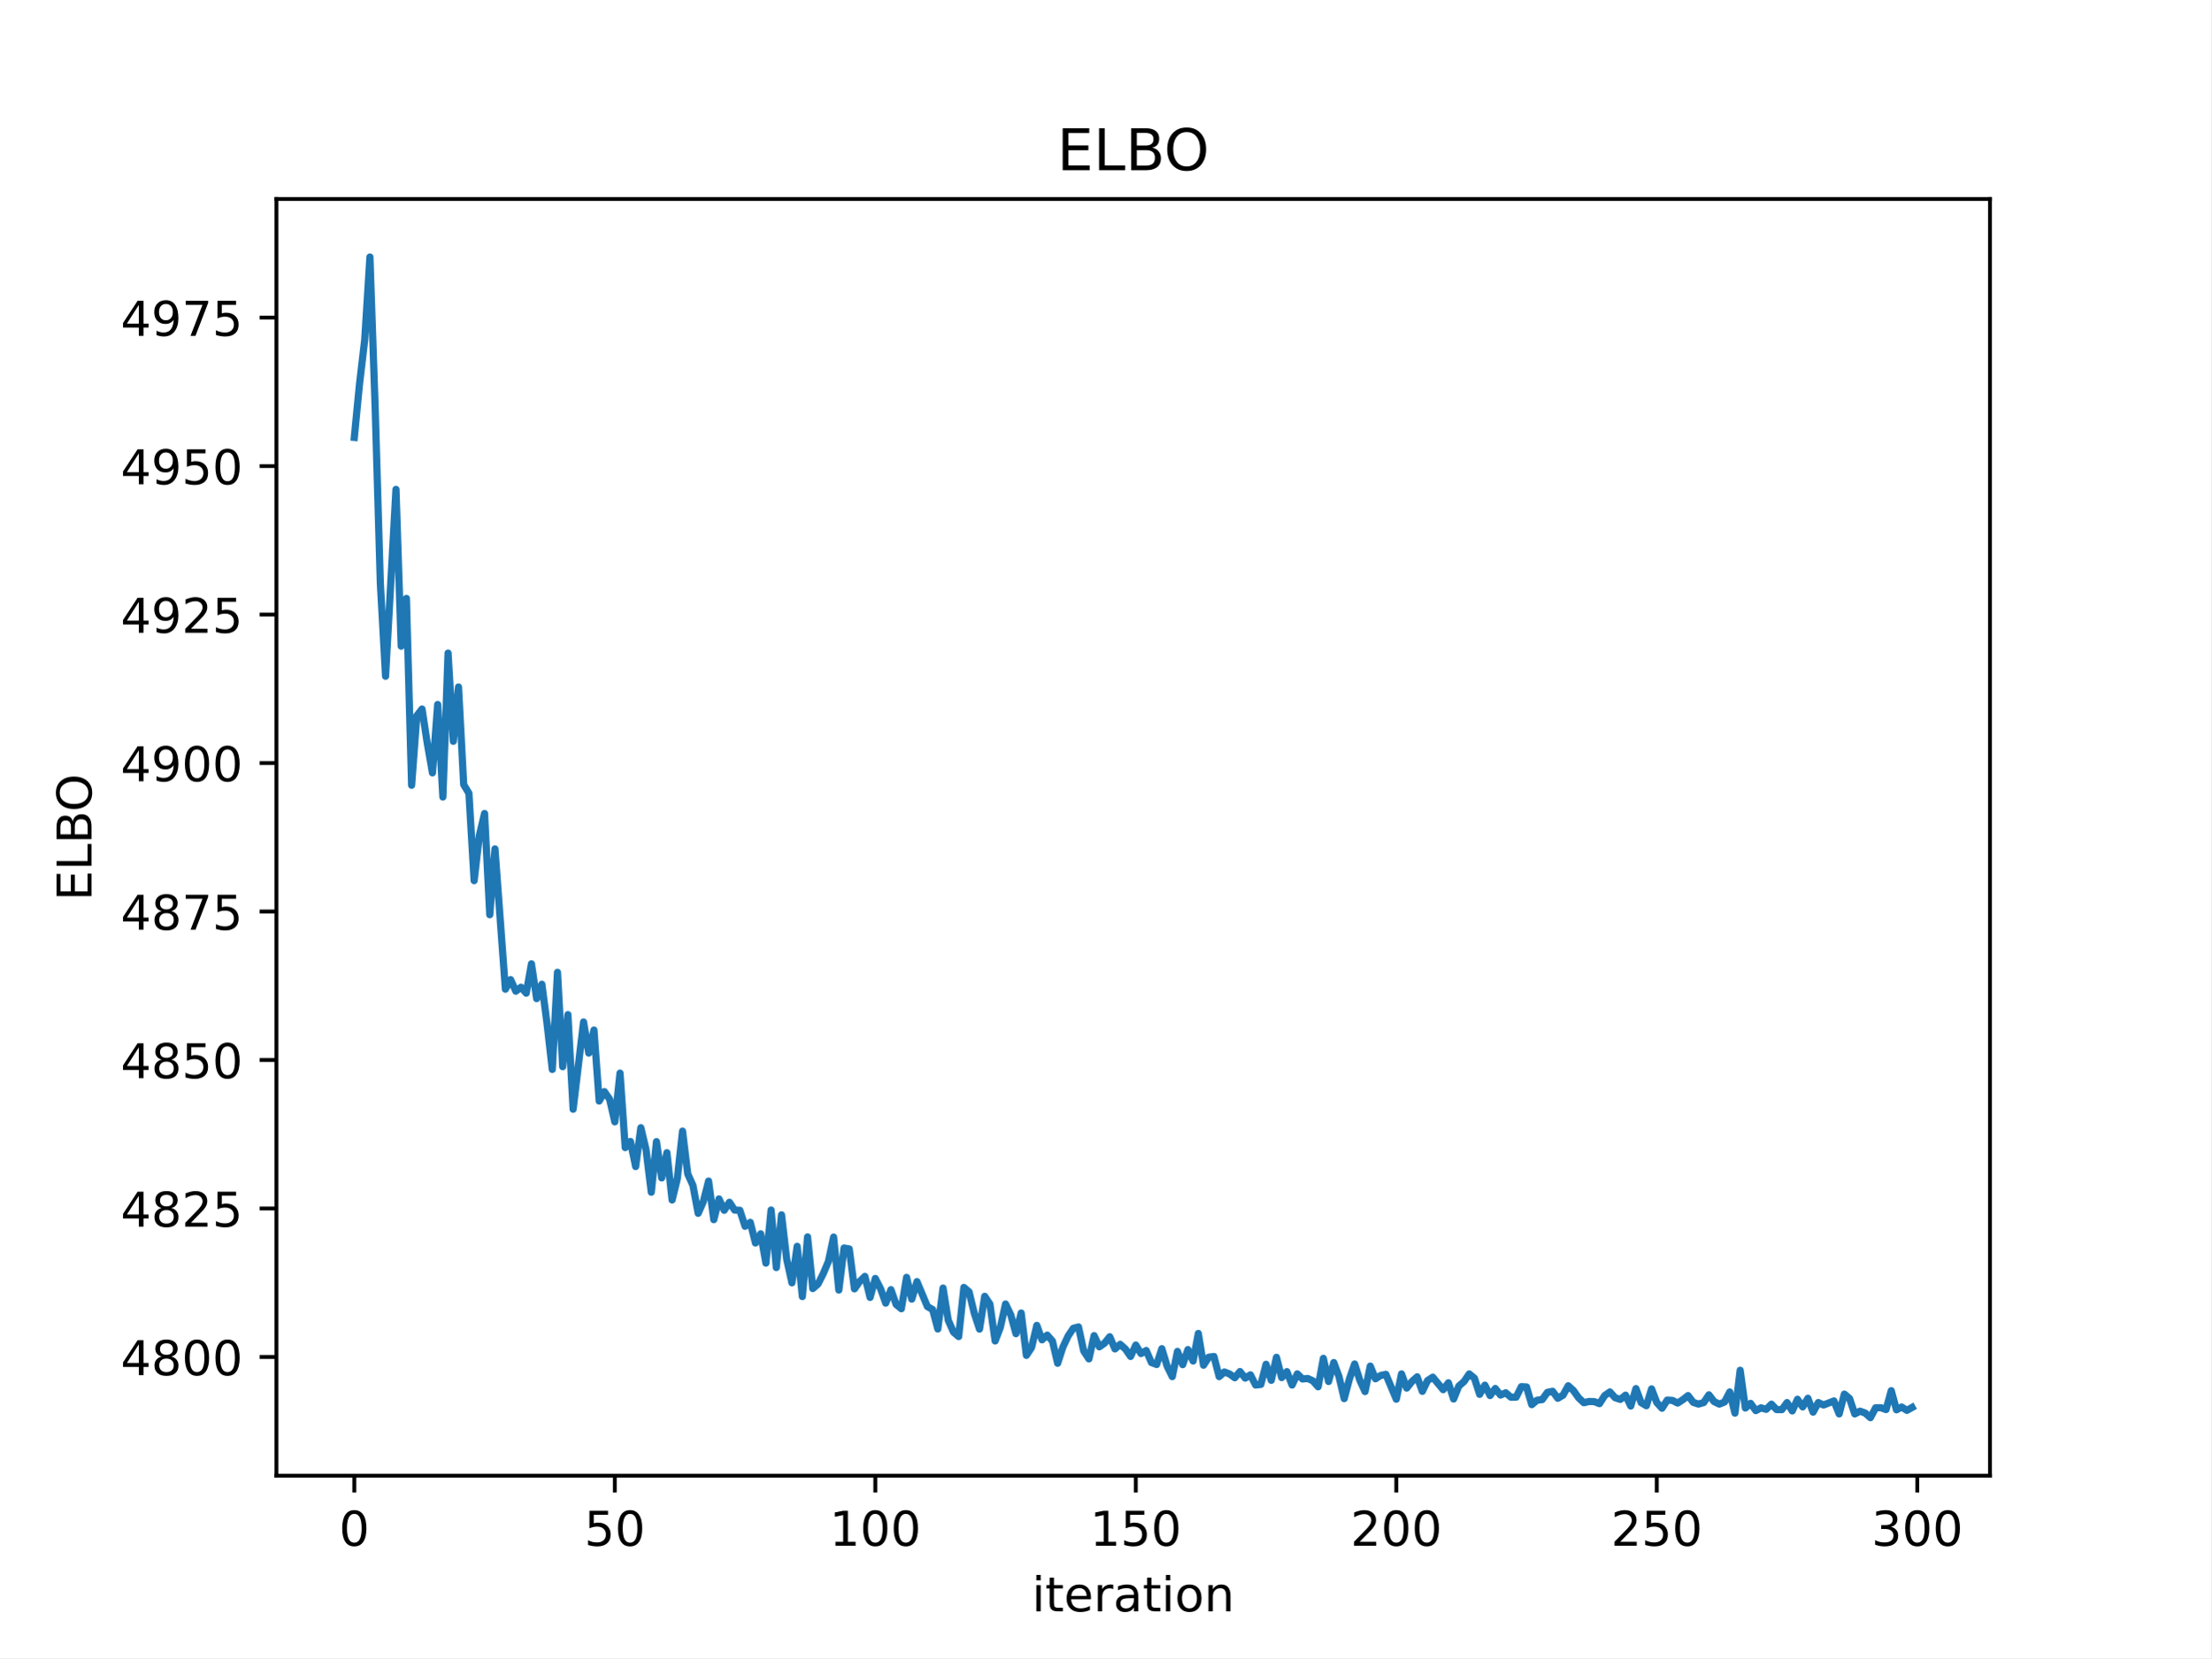
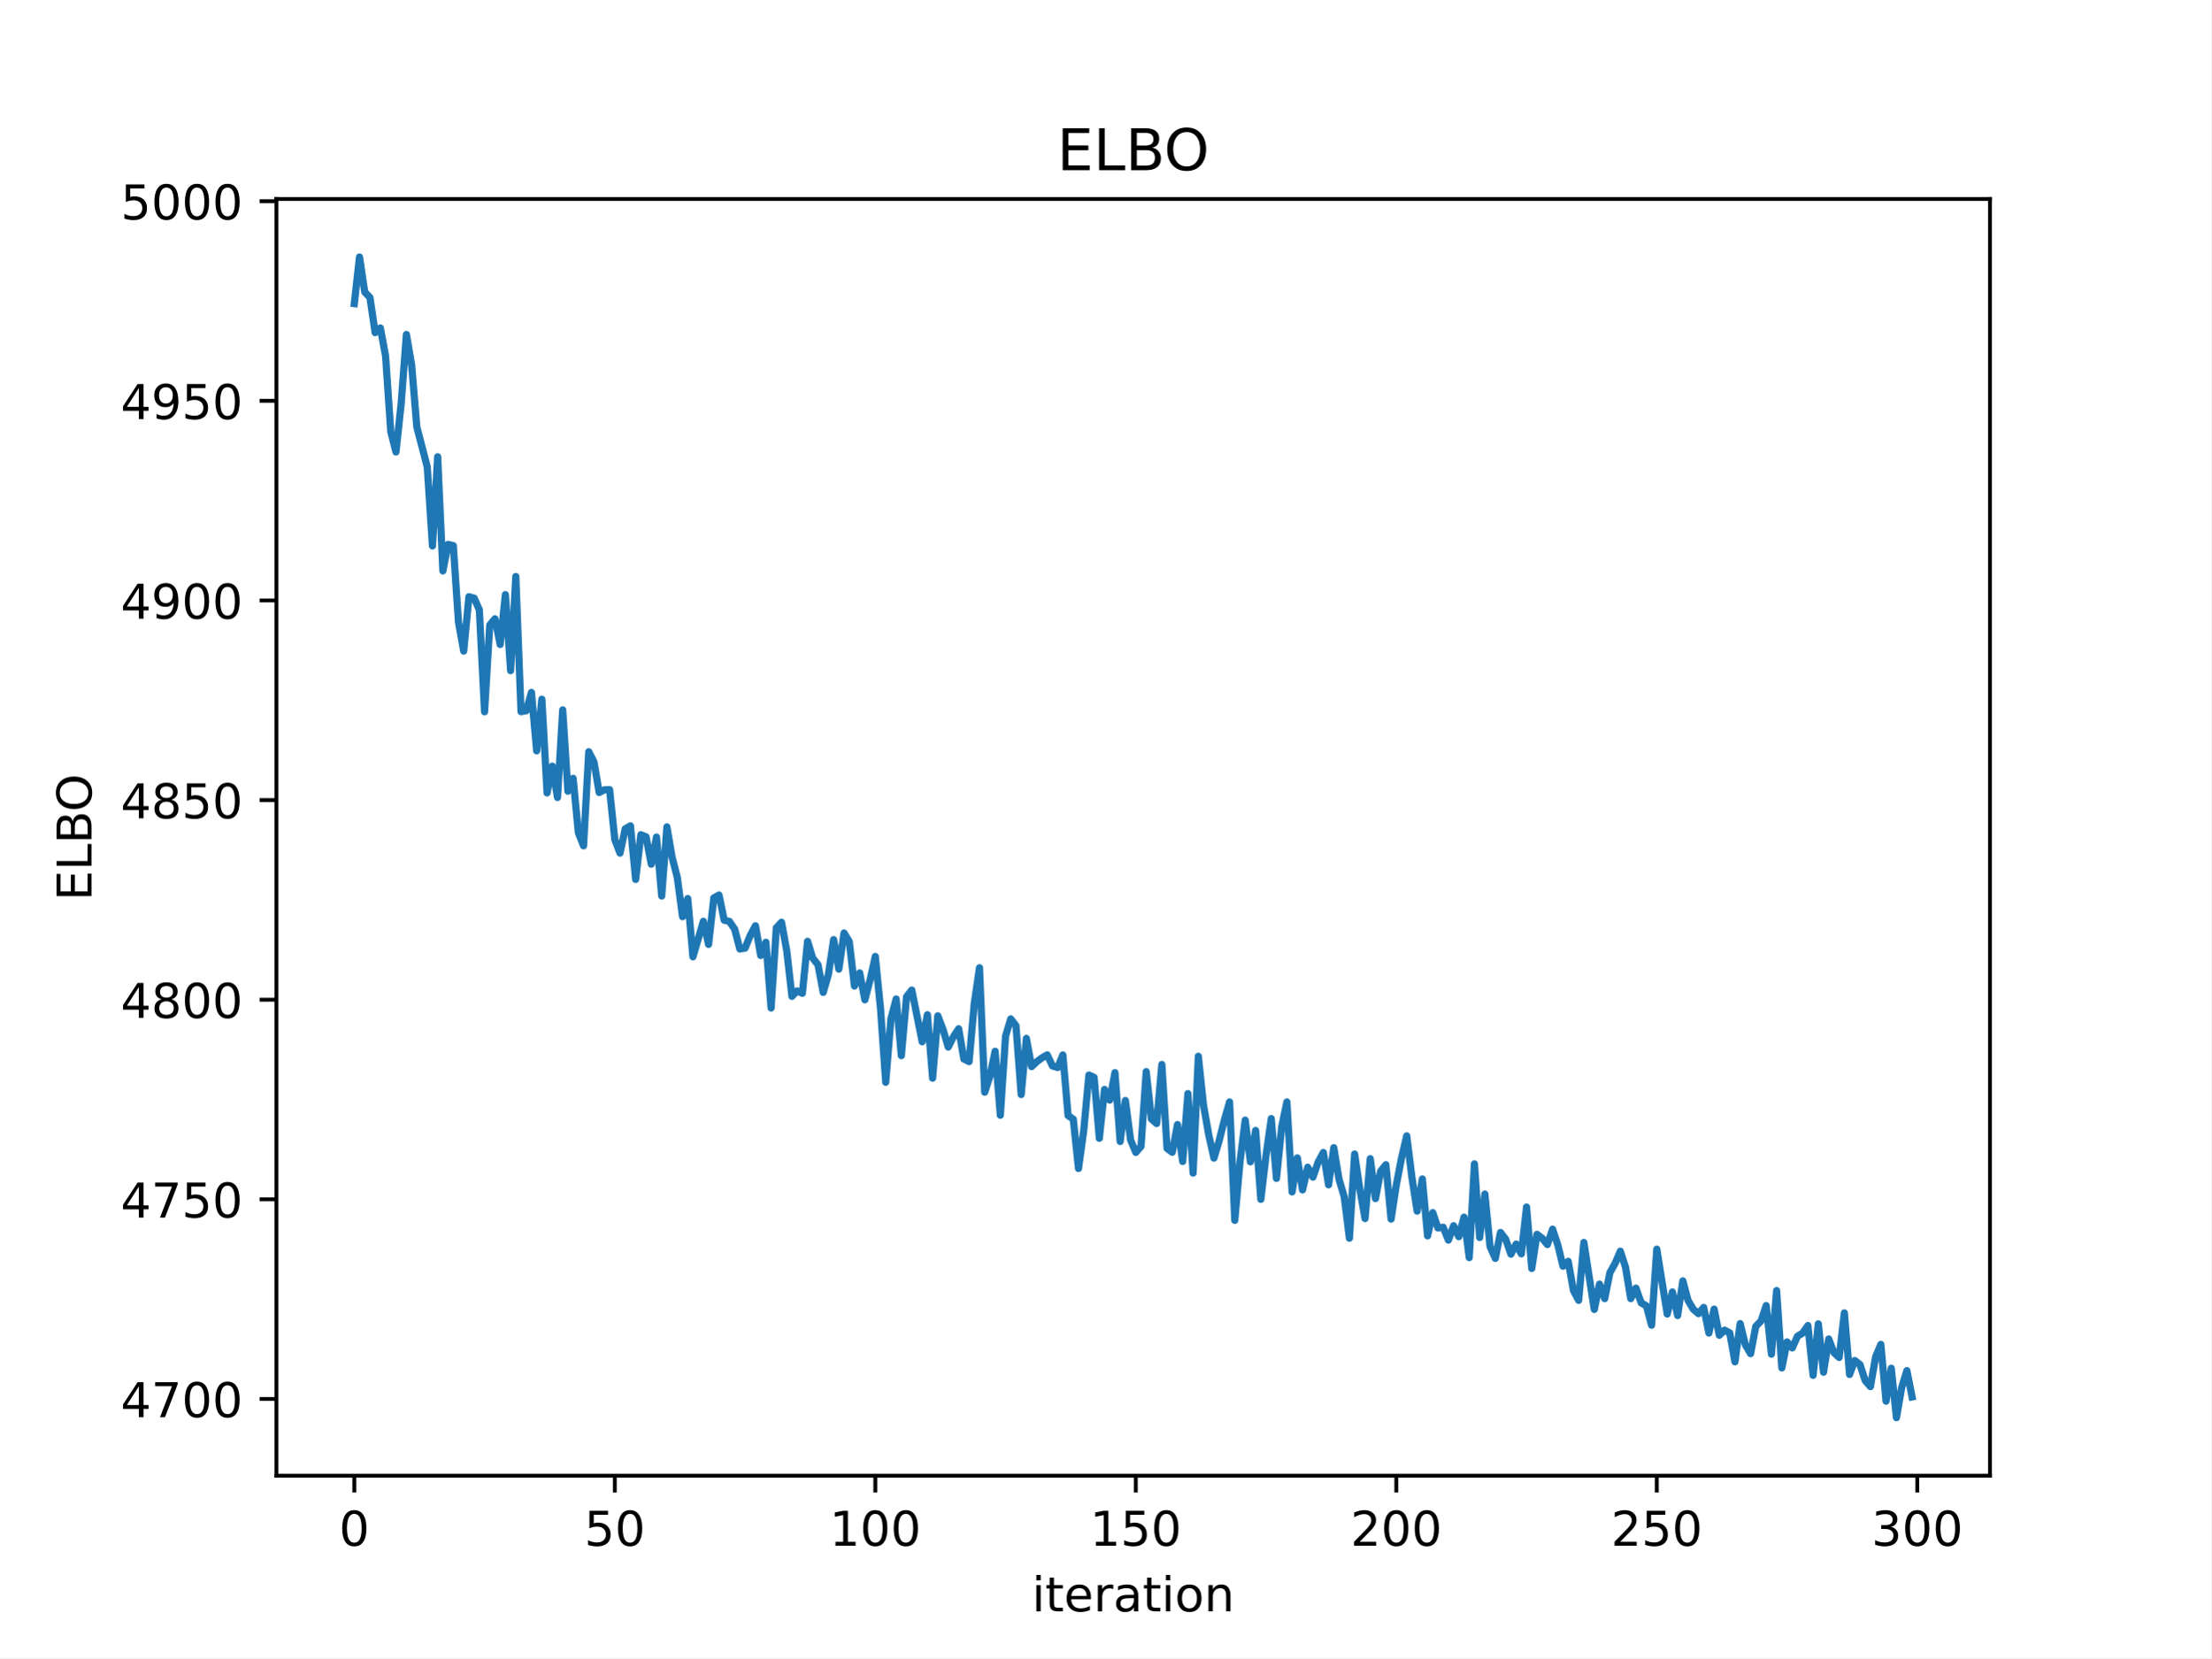
<svg xmlns="http://www.w3.org/2000/svg" xmlns:xlink="http://www.w3.org/1999/xlink" width="460.8pt" height="345.6pt" viewBox="0 0 460.8 345.6" version="1.1">
  <defs>
    <style type="text/css">*{stroke-linejoin: round; stroke-linecap: butt}</style>
  </defs>
  <g id="figure_1">
    <g id="patch_1">
      <path d="M 0 345.6  L 460.8 345.6  L 460.8 0  L 0 0  z " style="fill: #ffffff" />
    </g>
    <g id="axes_1">
      <g id="patch_2">
        <path d="M 57.6 307.584  L 414.72 307.584  L 414.72 41.472  L 57.6 41.472  z " style="fill: #ffffff" />
      </g>
      <g id="matplotlib.axis_1">
        <g id="xtick_1">
          <g id="line2d_1">
            <defs>
-               <path id="md38ef46023" d="M 0 0  L 0 3.5  " style="stroke: #000000; stroke-width: 0.8" />
+               <path id="m10af26d2ee" d="M 0 0  L 0 3.5  " style="stroke: #000000; stroke-width: 0.8" />
            </defs>
            <g>
-               <use xlink:href="#md38ef46023" x="73.833" y="307.584" style="stroke: #000000; stroke-width: 0.8" />
+               <use xlink:href="#m10af26d2ee" x="73.833" y="307.584" style="stroke: #000000; stroke-width: 0.8" />
            </g>
          </g>
          <g id="text_1">
            <g transform="translate(70.65148 322.1824) scale(0.1 -0.1)">
              <defs>
                <path id="DejaVuSans-30" d="M 2034 4250  Q 1547 4250 1301 3770  Q 1056 3291 1056 2328  Q 1056 1369 1301 889  Q 1547 409 2034 409  Q 2525 409 2770 889  Q 3016 1369 3016 2328  Q 3016 3291 2770 3770  Q 2525 4250 2034 4250  z M 2034 4750  Q 2819 4750 3233 4129  Q 3647 3509 3647 2328  Q 3647 1150 3233 529  Q 2819 -91 2034 -91  Q 1250 -91 836 529  Q 422 1150 422 2328  Q 422 3509 836 4129  Q 1250 4750 2034 4750  z " transform="scale(0.015625)" />
              </defs>
              <use xlink:href="#DejaVuSans-30" />
            </g>
          </g>
        </g>
        <g id="xtick_2">
          <g id="line2d_2">
            <g>
-               <use xlink:href="#md38ef46023" x="128.123" y="307.584" style="stroke: #000000; stroke-width: 0.8" />
+               <use xlink:href="#m10af26d2ee" x="128.123" y="307.584" style="stroke: #000000; stroke-width: 0.8" />
            </g>
          </g>
          <g id="text_2">
            <g transform="translate(121.7603 322.1824) scale(0.1 -0.1)">
              <defs>
                <path id="DejaVuSans-35" d="M 691 4666  L 3169 4666  L 3169 4134  L 1269 4134  L 1269 2991  Q 1406 3038 1543 3061  Q 1681 3084 1819 3084  Q 2600 3084 3056 2656  Q 3513 2228 3513 1497  Q 3513 744 3044 326  Q 2575 -91 1722 -91  Q 1428 -91 1123 -41  Q 819 9 494 109  L 494 744  Q 775 591 1075 516  Q 1375 441 1709 441  Q 2250 441 2565 725  Q 2881 1009 2881 1497  Q 2881 1984 2565 2268  Q 2250 2553 1709 2553  Q 1456 2553 1204 2497  Q 953 2441 691 2322  L 691 4666  z " transform="scale(0.015625)" />
              </defs>
              <use xlink:href="#DejaVuSans-35" />
              <use xlink:href="#DejaVuSans-30" x="63.623" />
            </g>
          </g>
        </g>
        <g id="xtick_3">
          <g id="line2d_3">
            <g>
-               <use xlink:href="#md38ef46023" x="182.413" y="307.584" style="stroke: #000000; stroke-width: 0.8" />
+               <use xlink:href="#m10af26d2ee" x="182.413" y="307.584" style="stroke: #000000; stroke-width: 0.8" />
            </g>
          </g>
          <g id="text_3">
            <g transform="translate(172.8691 322.1824) scale(0.1 -0.1)">
              <defs>
                <path id="DejaVuSans-31" d="M 794 531  L 1825 531  L 1825 4091  L 703 3866  L 703 4441  L 1819 4666  L 2450 4666  L 2450 531  L 3481 531  L 3481 0  L 794 0  L 794 531  z " transform="scale(0.015625)" />
              </defs>
              <use xlink:href="#DejaVuSans-31" />
              <use xlink:href="#DejaVuSans-30" x="63.623" />
              <use xlink:href="#DejaVuSans-30" x="127.246" />
            </g>
          </g>
        </g>
        <g id="xtick_4">
          <g id="line2d_4">
            <g>
-               <use xlink:href="#md38ef46023" x="236.703" y="307.584" style="stroke: #000000; stroke-width: 0.8" />
+               <use xlink:href="#m10af26d2ee" x="236.703" y="307.584" style="stroke: #000000; stroke-width: 0.8" />
            </g>
          </g>
          <g id="text_4">
            <g transform="translate(227.1592 322.1824) scale(0.1 -0.1)">
              <use xlink:href="#DejaVuSans-31" />
              <use xlink:href="#DejaVuSans-35" x="63.623" />
              <use xlink:href="#DejaVuSans-30" x="127.246" />
            </g>
          </g>
        </g>
        <g id="xtick_5">
          <g id="line2d_5">
            <g>
-               <use xlink:href="#md38ef46023" x="290.993" y="307.584" style="stroke: #000000; stroke-width: 0.8" />
+               <use xlink:href="#m10af26d2ee" x="290.993" y="307.584" style="stroke: #000000; stroke-width: 0.8" />
            </g>
          </g>
          <g id="text_5">
            <g transform="translate(281.4492 322.1824) scale(0.1 -0.1)">
              <defs>
                <path id="DejaVuSans-32" d="M 1228 531  L 3431 531  L 3431 0  L 469 0  L 469 531  Q 828 903 1448 1529  Q 2069 2156 2228 2338  Q 2531 2678 2651 2914  Q 2772 3150 2772 3378  Q 2772 3750 2511 3984  Q 2250 4219 1831 4219  Q 1534 4219 1204 4116  Q 875 4013 500 3803  L 500 4441  Q 881 4594 1212 4672  Q 1544 4750 1819 4750  Q 2544 4750 2975 4387  Q 3406 4025 3406 3419  Q 3406 3131 3298 2873  Q 3191 2616 2906 2266  Q 2828 2175 2409 1742  Q 1991 1309 1228 531  z " transform="scale(0.015625)" />
              </defs>
              <use xlink:href="#DejaVuSans-32" />
              <use xlink:href="#DejaVuSans-30" x="63.623" />
              <use xlink:href="#DejaVuSans-30" x="127.246" />
            </g>
          </g>
        </g>
        <g id="xtick_6">
          <g id="line2d_6">
            <g>
-               <use xlink:href="#md38ef46023" x="345.283" y="307.584" style="stroke: #000000; stroke-width: 0.8" />
+               <use xlink:href="#m10af26d2ee" x="345.283" y="307.584" style="stroke: #000000; stroke-width: 0.8" />
            </g>
          </g>
          <g id="text_6">
            <g transform="translate(335.7393 322.1824) scale(0.1 -0.1)">
              <use xlink:href="#DejaVuSans-32" />
              <use xlink:href="#DejaVuSans-35" x="63.623" />
              <use xlink:href="#DejaVuSans-30" x="127.246" />
            </g>
          </g>
        </g>
        <g id="xtick_7">
          <g id="line2d_7">
            <g>
-               <use xlink:href="#md38ef46023" x="399.573" y="307.584" style="stroke: #000000; stroke-width: 0.8" />
+               <use xlink:href="#m10af26d2ee" x="399.573" y="307.584" style="stroke: #000000; stroke-width: 0.8" />
            </g>
          </g>
          <g id="text_7">
            <g transform="translate(390.0293 322.1824) scale(0.1 -0.1)">
              <defs>
                <path id="DejaVuSans-33" d="M 2597 2516  Q 3050 2419 3304 2112  Q 3559 1806 3559 1356  Q 3559 666 3084 287  Q 2609 -91 1734 -91  Q 1441 -91 1130 -33  Q 819 25 488 141  L 488 750  Q 750 597 1062 519  Q 1375 441 1716 441  Q 2309 441 2620 675  Q 2931 909 2931 1356  Q 2931 1769 2642 2001  Q 2353 2234 1838 2234  L 1294 2234  L 1294 2753  L 1863 2753  Q 2328 2753 2575 2939  Q 2822 3125 2822 3475  Q 2822 3834 2567 4026  Q 2313 4219 1838 4219  Q 1578 4219 1281 4162  Q 984 4106 628 3988  L 628 4550  Q 988 4650 1302 4700  Q 1616 4750 1894 4750  Q 2613 4750 3031 4423  Q 3450 4097 3450 3541  Q 3450 3153 3228 2886  Q 3006 2619 2597 2516  z " transform="scale(0.015625)" />
              </defs>
              <use xlink:href="#DejaVuSans-33" />
              <use xlink:href="#DejaVuSans-30" x="63.623" />
              <use xlink:href="#DejaVuSans-30" x="127.246" />
            </g>
          </g>
        </g>
        <g id="text_8">
          <g transform="translate(215.0373 335.8606) scale(0.1 -0.1)">
            <defs>
              <path id="DejaVuSans-69" d="M 603 3500  L 1178 3500  L 1178 0  L 603 0  L 603 3500  z M 603 4863  L 1178 4863  L 1178 4134  L 603 4134  L 603 4863  z " transform="scale(0.015625)" />
              <path id="DejaVuSans-74" d="M 1172 4494  L 1172 3500  L 2356 3500  L 2356 3053  L 1172 3053  L 1172 1153  Q 1172 725 1289 603  Q 1406 481 1766 481  L 2356 481  L 2356 0  L 1766 0  Q 1100 0 847 248  Q 594 497 594 1153  L 594 3053  L 172 3053  L 172 3500  L 594 3500  L 594 4494  L 1172 4494  z " transform="scale(0.015625)" />
              <path id="DejaVuSans-65" d="M 3597 1894  L 3597 1613  L 953 1613  Q 991 1019 1311 708  Q 1631 397 2203 397  Q 2534 397 2845 478  Q 3156 559 3463 722  L 3463 178  Q 3153 47 2828 -22  Q 2503 -91 2169 -91  Q 1331 -91 842 396  Q 353 884 353 1716  Q 353 2575 817 3079  Q 1281 3584 2069 3584  Q 2775 3584 3186 3129  Q 3597 2675 3597 1894  z M 3022 2063  Q 3016 2534 2758 2815  Q 2500 3097 2075 3097  Q 1594 3097 1305 2825  Q 1016 2553 972 2059  L 3022 2063  z " transform="scale(0.015625)" />
              <path id="DejaVuSans-72" d="M 2631 2963  Q 2534 3019 2420 3045  Q 2306 3072 2169 3072  Q 1681 3072 1420 2755  Q 1159 2438 1159 1844  L 1159 0  L 581 0  L 581 3500  L 1159 3500  L 1159 2956  Q 1341 3275 1631 3429  Q 1922 3584 2338 3584  Q 2397 3584 2469 3576  Q 2541 3569 2628 3553  L 2631 2963  z " transform="scale(0.015625)" />
              <path id="DejaVuSans-61" d="M 2194 1759  Q 1497 1759 1228 1600  Q 959 1441 959 1056  Q 959 750 1161 570  Q 1363 391 1709 391  Q 2188 391 2477 730  Q 2766 1069 2766 1631  L 2766 1759  L 2194 1759  z M 3341 1997  L 3341 0  L 2766 0  L 2766 531  Q 2569 213 2275 61  Q 1981 -91 1556 -91  Q 1019 -91 701 211  Q 384 513 384 1019  Q 384 1609 779 1909  Q 1175 2209 1959 2209  L 2766 2209  L 2766 2266  Q 2766 2663 2505 2880  Q 2244 3097 1772 3097  Q 1472 3097 1187 3025  Q 903 2953 641 2809  L 641 3341  Q 956 3463 1253 3523  Q 1550 3584 1831 3584  Q 2591 3584 2966 3190  Q 3341 2797 3341 1997  z " transform="scale(0.015625)" />
              <path id="DejaVuSans-6f" d="M 1959 3097  Q 1497 3097 1228 2736  Q 959 2375 959 1747  Q 959 1119 1226 758  Q 1494 397 1959 397  Q 2419 397 2687 759  Q 2956 1122 2956 1747  Q 2956 2369 2687 2733  Q 2419 3097 1959 3097  z M 1959 3584  Q 2709 3584 3137 3096  Q 3566 2609 3566 1747  Q 3566 888 3137 398  Q 2709 -91 1959 -91  Q 1206 -91 779 398  Q 353 888 353 1747  Q 353 2609 779 3096  Q 1206 3584 1959 3584  z " transform="scale(0.015625)" />
              <path id="DejaVuSans-6e" d="M 3513 2113  L 3513 0  L 2938 0  L 2938 2094  Q 2938 2591 2744 2837  Q 2550 3084 2163 3084  Q 1697 3084 1428 2787  Q 1159 2491 1159 1978  L 1159 0  L 581 0  L 581 3500  L 1159 3500  L 1159 2956  Q 1366 3272 1645 3428  Q 1925 3584 2291 3584  Q 2894 3584 3203 3211  Q 3513 2838 3513 2113  z " transform="scale(0.015625)" />
            </defs>
            <use xlink:href="#DejaVuSans-69" />
            <use xlink:href="#DejaVuSans-74" x="27.783" />
            <use xlink:href="#DejaVuSans-65" x="66.992" />
            <use xlink:href="#DejaVuSans-72" x="128.516" />
            <use xlink:href="#DejaVuSans-61" x="169.629" />
            <use xlink:href="#DejaVuSans-74" x="230.908" />
            <use xlink:href="#DejaVuSans-69" x="270.117" />
            <use xlink:href="#DejaVuSans-6f" x="297.9" />
            <use xlink:href="#DejaVuSans-6e" x="359.082" />
          </g>
        </g>
      </g>
      <g id="matplotlib.axis_2">
        <g id="ytick_1">
          <g id="line2d_8">
            <defs>
-               <path id="m268fe39cea" d="M 0 0  L -3.5 0  " style="stroke: #000000; stroke-width: 0.8" />
+               <path id="m785329cb19" d="M 0 0  L -3.5 0  " style="stroke: #000000; stroke-width: 0.8" />
            </defs>
            <g>
-               <use xlink:href="#m268fe39cea" x="57.6" y="282.835" style="stroke: #000000; stroke-width: 0.8" />
+               <use xlink:href="#m785329cb19" x="57.6" y="291.589" style="stroke: #000000; stroke-width: 0.8" />
            </g>
          </g>
          <g id="text_9">
-             <g transform="translate(25.15 286.6342) scale(0.1 -0.1)">
+             <g transform="translate(25.15 295.3883) scale(0.1 -0.1)">
              <defs>
                <path id="DejaVuSans-34" d="M 2419 4116  L 825 1625  L 2419 1625  L 2419 4116  z M 2253 4666  L 3047 4666  L 3047 1625  L 3713 1625  L 3713 1100  L 3047 1100  L 3047 0  L 2419 0  L 2419 1100  L 313 1100  L 313 1709  L 2253 4666  z " transform="scale(0.015625)" />
-                 <path id="DejaVuSans-38" d="M 2034 2216  Q 1584 2216 1326 1975  Q 1069 1734 1069 1313  Q 1069 891 1326 650  Q 1584 409 2034 409  Q 2484 409 2743 651  Q 3003 894 3003 1313  Q 3003 1734 2745 1975  Q 2488 2216 2034 2216  z M 1403 2484  Q 997 2584 770 2862  Q 544 3141 544 3541  Q 544 4100 942 4425  Q 1341 4750 2034 4750  Q 2731 4750 3128 4425  Q 3525 4100 3525 3541  Q 3525 3141 3298 2862  Q 3072 2584 2669 2484  Q 3125 2378 3379 2068  Q 3634 1759 3634 1313  Q 3634 634 3220 271  Q 2806 -91 2034 -91  Q 1263 -91 848 271  Q 434 634 434 1313  Q 434 1759 690 2068  Q 947 2378 1403 2484  z M 1172 3481  Q 1172 3119 1398 2916  Q 1625 2713 2034 2713  Q 2441 2713 2670 2916  Q 2900 3119 2900 3481  Q 2900 3844 2670 4047  Q 2441 4250 2034 4250  Q 1625 4250 1398 4047  Q 1172 3844 1172 3481  z " transform="scale(0.015625)" />
-               </defs>
-               <use xlink:href="#DejaVuSans-34" />
-               <use xlink:href="#DejaVuSans-38" x="63.623" />
+                 <path id="DejaVuSans-37" d="M 525 4666  L 3525 4666  L 3525 4397  L 1831 0  L 1172 0  L 2766 4134  L 525 4134  L 525 4666  z " transform="scale(0.015625)" />
+               </defs>
+               <use xlink:href="#DejaVuSans-34" />
+               <use xlink:href="#DejaVuSans-37" x="63.623" />
              <use xlink:href="#DejaVuSans-30" x="127.246" />
              <use xlink:href="#DejaVuSans-30" x="190.869" />
            </g>
          </g>
        </g>
        <g id="ytick_2">
          <g id="line2d_9">
            <g>
-               <use xlink:href="#m268fe39cea" x="57.6" y="251.885" style="stroke: #000000; stroke-width: 0.8" />
+               <use xlink:href="#m785329cb19" x="57.6" y="249.979" style="stroke: #000000; stroke-width: 0.8" />
            </g>
          </g>
          <g id="text_10">
-             <g transform="translate(25.15 255.6847) scale(0.1 -0.1)">
-               <use xlink:href="#DejaVuSans-34" />
-               <use xlink:href="#DejaVuSans-38" x="63.623" />
-               <use xlink:href="#DejaVuSans-32" x="127.246" />
-               <use xlink:href="#DejaVuSans-35" x="190.869" />
+             <g transform="translate(25.15 253.7785) scale(0.1 -0.1)">
+               <use xlink:href="#DejaVuSans-34" />
+               <use xlink:href="#DejaVuSans-37" x="63.623" />
+               <use xlink:href="#DejaVuSans-35" x="127.246" />
+               <use xlink:href="#DejaVuSans-30" x="190.869" />
            </g>
          </g>
        </g>
        <g id="ytick_3">
          <g id="line2d_10">
            <g>
-               <use xlink:href="#m268fe39cea" x="57.6" y="220.936" style="stroke: #000000; stroke-width: 0.8" />
+               <use xlink:href="#m785329cb19" x="57.6" y="208.369" style="stroke: #000000; stroke-width: 0.8" />
            </g>
          </g>
          <g id="text_11">
-             <g transform="translate(25.15 224.7352) scale(0.1 -0.1)">
+             <g transform="translate(25.15 212.1687) scale(0.1 -0.1)">
+               <defs>
+                 <path id="DejaVuSans-38" d="M 2034 2216  Q 1584 2216 1326 1975  Q 1069 1734 1069 1313  Q 1069 891 1326 650  Q 1584 409 2034 409  Q 2484 409 2743 651  Q 3003 894 3003 1313  Q 3003 1734 2745 1975  Q 2488 2216 2034 2216  z M 1403 2484  Q 997 2584 770 2862  Q 544 3141 544 3541  Q 544 4100 942 4425  Q 1341 4750 2034 4750  Q 2731 4750 3128 4425  Q 3525 4100 3525 3541  Q 3525 3141 3298 2862  Q 3072 2584 2669 2484  Q 3125 2378 3379 2068  Q 3634 1759 3634 1313  Q 3634 634 3220 271  Q 2806 -91 2034 -91  Q 1263 -91 848 271  Q 434 634 434 1313  Q 434 1759 690 2068  Q 947 2378 1403 2484  z M 1172 3481  Q 1172 3119 1398 2916  Q 1625 2713 2034 2713  Q 2441 2713 2670 2916  Q 2900 3119 2900 3481  Q 2900 3844 2670 4047  Q 2441 4250 2034 4250  Q 1625 4250 1398 4047  Q 1172 3844 1172 3481  z " transform="scale(0.015625)" />
+               </defs>
+               <use xlink:href="#DejaVuSans-34" />
+               <use xlink:href="#DejaVuSans-38" x="63.623" />
+               <use xlink:href="#DejaVuSans-30" x="127.246" />
+               <use xlink:href="#DejaVuSans-30" x="190.869" />
+             </g>
+           </g>
+         </g>
+         <g id="ytick_4">
+           <g id="line2d_11">
+             <g>
+               <use xlink:href="#m785329cb19" x="57.6" y="166.76" style="stroke: #000000; stroke-width: 0.8" />
+             </g>
+           </g>
+           <g id="text_12">
+             <g transform="translate(25.15 170.5589) scale(0.1 -0.1)">
              <use xlink:href="#DejaVuSans-34" />
              <use xlink:href="#DejaVuSans-38" x="63.623" />
              <use xlink:href="#DejaVuSans-35" x="127.246" />
              <use xlink:href="#DejaVuSans-30" x="190.869" />
            </g>
          </g>
        </g>
-         <g id="ytick_4">
-           <g id="line2d_11">
-             <g>
-               <use xlink:href="#m268fe39cea" x="57.6" y="189.986" style="stroke: #000000; stroke-width: 0.8" />
-             </g>
-           </g>
-           <g id="text_12">
-             <g transform="translate(25.15 193.7857) scale(0.1 -0.1)">
-               <defs>
-                 <path id="DejaVuSans-37" d="M 525 4666  L 3525 4666  L 3525 4397  L 1831 0  L 1172 0  L 2766 4134  L 525 4134  L 525 4666  z " transform="scale(0.015625)" />
-               </defs>
-               <use xlink:href="#DejaVuSans-34" />
-               <use xlink:href="#DejaVuSans-38" x="63.623" />
-               <use xlink:href="#DejaVuSans-37" x="127.246" />
-               <use xlink:href="#DejaVuSans-35" x="190.869" />
-             </g>
-           </g>
-         </g>
        <g id="ytick_5">
          <g id="line2d_12">
            <g>
-               <use xlink:href="#m268fe39cea" x="57.6" y="159.037" style="stroke: #000000; stroke-width: 0.8" />
+               <use xlink:href="#m785329cb19" x="57.6" y="125.15" style="stroke: #000000; stroke-width: 0.8" />
            </g>
          </g>
          <g id="text_13">
-             <g transform="translate(25.15 162.8361) scale(0.1 -0.1)">
+             <g transform="translate(25.15 128.9491) scale(0.1 -0.1)">
              <defs>
                <path id="DejaVuSans-39" d="M 703 97  L 703 672  Q 941 559 1184 500  Q 1428 441 1663 441  Q 2288 441 2617 861  Q 2947 1281 2994 2138  Q 2813 1869 2534 1725  Q 2256 1581 1919 1581  Q 1219 1581 811 2004  Q 403 2428 403 3163  Q 403 3881 828 4315  Q 1253 4750 1959 4750  Q 2769 4750 3195 4129  Q 3622 3509 3622 2328  Q 3622 1225 3098 567  Q 2575 -91 1691 -91  Q 1453 -91 1209 -44  Q 966 3 703 97  z M 1959 2075  Q 2384 2075 2632 2365  Q 2881 2656 2881 3163  Q 2881 3666 2632 3958  Q 2384 4250 1959 4250  Q 1534 4250 1286 3958  Q 1038 3666 1038 3163  Q 1038 2656 1286 2365  Q 1534 2075 1959 2075  z " transform="scale(0.015625)" />
              </defs>
              <use xlink:href="#DejaVuSans-34" />
              <use xlink:href="#DejaVuSans-39" x="63.623" />
              <use xlink:href="#DejaVuSans-30" x="127.246" />
              <use xlink:href="#DejaVuSans-30" x="190.869" />
            </g>
          </g>
        </g>
        <g id="ytick_6">
          <g id="line2d_13">
            <g>
-               <use xlink:href="#m268fe39cea" x="57.6" y="128.087" style="stroke: #000000; stroke-width: 0.8" />
+               <use xlink:href="#m785329cb19" x="57.6" y="83.54" style="stroke: #000000; stroke-width: 0.8" />
            </g>
          </g>
          <g id="text_14">
-             <g transform="translate(25.15 131.8866) scale(0.1 -0.1)">
+             <g transform="translate(25.15 87.33928) scale(0.1 -0.1)">
              <use xlink:href="#DejaVuSans-34" />
              <use xlink:href="#DejaVuSans-39" x="63.623" />
-               <use xlink:href="#DejaVuSans-32" x="127.246" />
-               <use xlink:href="#DejaVuSans-35" x="190.869" />
+               <use xlink:href="#DejaVuSans-35" x="127.246" />
+               <use xlink:href="#DejaVuSans-30" x="190.869" />
            </g>
          </g>
        </g>
        <g id="ytick_7">
          <g id="line2d_14">
            <g>
-               <use xlink:href="#m268fe39cea" x="57.6" y="97.138" style="stroke: #000000; stroke-width: 0.8" />
+               <use xlink:href="#m785329cb19" x="57.6" y="41.93" style="stroke: #000000; stroke-width: 0.8" />
            </g>
          </g>
          <g id="text_15">
-             <g transform="translate(25.15 100.9371) scale(0.1 -0.1)">
-               <use xlink:href="#DejaVuSans-34" />
-               <use xlink:href="#DejaVuSans-39" x="63.623" />
-               <use xlink:href="#DejaVuSans-35" x="127.246" />
-               <use xlink:href="#DejaVuSans-30" x="190.869" />
-             </g>
-           </g>
-         </g>
-         <g id="ytick_8">
-           <g id="line2d_15">
-             <g>
-               <use xlink:href="#m268fe39cea" x="57.6" y="66.188" style="stroke: #000000; stroke-width: 0.8" />
-             </g>
-           </g>
-           <g id="text_16">
-             <g transform="translate(25.15 69.98761) scale(0.1 -0.1)">
-               <use xlink:href="#DejaVuSans-34" />
-               <use xlink:href="#DejaVuSans-39" x="63.623" />
-               <use xlink:href="#DejaVuSans-37" x="127.246" />
-               <use xlink:href="#DejaVuSans-35" x="190.869" />
-             </g>
-           </g>
-         </g>
-         <g id="text_17">
+             <g transform="translate(25.15 45.72948) scale(0.1 -0.1)">
+               <use xlink:href="#DejaVuSans-35" />
+               <use xlink:href="#DejaVuSans-30" x="63.623" />
+               <use xlink:href="#DejaVuSans-30" x="127.246" />
+               <use xlink:href="#DejaVuSans-30" x="190.869" />
+             </g>
+           </g>
+         </g>
+         <g id="text_16">
          <g transform="translate(19.07031 187.7522) rotate(-90) scale(0.1 -0.1)">
            <defs>
              <path id="DejaVuSans-45" d="M 628 4666  L 3578 4666  L 3578 4134  L 1259 4134  L 1259 2753  L 3481 2753  L 3481 2222  L 1259 2222  L 1259 531  L 3634 531  L 3634 0  L 628 0  L 628 4666  z " transform="scale(0.015625)" />
              <path id="DejaVuSans-4c" d="M 628 4666  L 1259 4666  L 1259 531  L 3531 531  L 3531 0  L 628 0  L 628 4666  z " transform="scale(0.015625)" />
              <path id="DejaVuSans-42" d="M 1259 2228  L 1259 519  L 2272 519  Q 2781 519 3026 730  Q 3272 941 3272 1375  Q 3272 1813 3026 2020  Q 2781 2228 2272 2228  L 1259 2228  z M 1259 4147  L 1259 2741  L 2194 2741  Q 2656 2741 2882 2914  Q 3109 3088 3109 3444  Q 3109 3797 2882 3972  Q 2656 4147 2194 4147  L 1259 4147  z M 628 4666  L 2241 4666  Q 2963 4666 3353 4366  Q 3744 4066 3744 3513  Q 3744 3084 3544 2831  Q 3344 2578 2956 2516  Q 3422 2416 3680 2098  Q 3938 1781 3938 1306  Q 3938 681 3513 340  Q 3088 0 2303 0  L 628 0  L 628 4666  z " transform="scale(0.015625)" />
              <path id="DejaVuSans-4f" d="M 2522 4238  Q 1834 4238 1429 3725  Q 1025 3213 1025 2328  Q 1025 1447 1429 934  Q 1834 422 2522 422  Q 3209 422 3611 934  Q 4013 1447 4013 2328  Q 4013 3213 3611 3725  Q 3209 4238 2522 4238  z M 2522 4750  Q 3503 4750 4090 4092  Q 4678 3434 4678 2328  Q 4678 1225 4090 567  Q 3503 -91 2522 -91  Q 1538 -91 948 565  Q 359 1222 359 2328  Q 359 3434 948 4092  Q 1538 4750 2522 4750  z " transform="scale(0.015625)" />
            </defs>
            <use xlink:href="#DejaVuSans-45" />
            <use xlink:href="#DejaVuSans-4c" x="63.184" />
            <use xlink:href="#DejaVuSans-42" x="118.896" />
            <use xlink:href="#DejaVuSans-4f" x="185.75" />
          </g>
        </g>
      </g>
-       <g id="line2d_16">
-         <path d="M 73.833 91.166  L 74.919 80.05  L 76.004 70.828  L 77.09 53.568  L 78.176 84.897  L 79.262 121.609  L 80.348 140.954  L 82.519 101.993  L 83.605 134.682  L 84.691 124.725  L 85.777 163.671  L 86.862 149.181  L 87.948 147.784  L 89.034 154.886  L 90.12 161.084  L 91.206 146.834  L 92.291 166.119  L 93.377 136.122  L 94.463 154.511  L 95.549 143.188  L 96.635 163.55  L 97.72 165.345  L 98.806 183.555  L 99.892 174.147  L 100.978 169.557  L 102.064 190.658  L 103.149 176.936  L 105.321 206.182  L 106.407 204.183  L 107.493 206.598  L 108.578 205.768  L 109.664 207.012  L 110.75 200.89  L 111.836 208.147  L 112.922 205.154  L 114.007 213.404  L 115.093 222.911  L 116.179 202.658  L 117.265 222.333  L 118.351 211.481  L 119.436 231.202  L 121.608 213.014  L 122.694 219.498  L 123.78 214.698  L 124.865 229.492  L 125.951 227.534  L 127.037 229.096  L 128.123 233.831  L 129.209 223.667  L 130.294 239.2  L 131.38 237.911  L 132.466 243.151  L 133.552 235.058  L 134.638 239.659  L 135.723 248.499  L 136.809 237.955  L 137.895 245.52  L 138.981 240.259  L 140.067 250.117  L 141.152 245.657  L 142.238 235.763  L 143.324 244.678  L 144.41 247.09  L 145.496 252.9  L 146.581 250.426  L 147.667 246.171  L 148.753 254.218  L 149.839 249.895  L 150.925 252.265  L 152.01 250.583  L 153.096 252.221  L 154.182 252.257  L 155.268 255.599  L 156.354 254.781  L 157.439 259.087  L 158.525 257.169  L 159.611 263.274  L 160.697 252.205  L 161.783 264.205  L 162.868 253.215  L 163.954 262.499  L 165.04 267.389  L 166.126 259.775  L 167.212 270.251  L 168.297 257.812  L 169.383 268.582  L 170.469 267.633  L 171.555 265.488  L 172.641 262.918  L 173.726 257.85  L 174.812 268.894  L 175.898 260.122  L 176.984 260.317  L 178.07 268.645  L 179.155 267.103  L 180.241 266.045  L 181.327 270.428  L 182.413 266.472  L 183.499 268.577  L 184.584 271.618  L 185.67 268.809  L 186.756 271.889  L 187.842 272.787  L 188.928 266.246  L 190.013 270.787  L 191.099 267.132  L 193.271 272.332  L 194.357 272.948  L 195.442 277.005  L 196.528 268.47  L 197.614 275.176  L 198.7 277.645  L 199.786 278.587  L 200.871 268.342  L 201.957 269.268  L 203.043 273.745  L 204.129 277.03  L 205.215 270.193  L 206.3 271.819  L 207.386 279.501  L 208.472 276.666  L 209.558 271.789  L 210.644 274.051  L 211.729 277.982  L 212.815 273.673  L 213.901 282.507  L 214.987 280.855  L 216.073 276.246  L 217.158 279.262  L 218.244 278.28  L 219.33 279.524  L 220.416 284.152  L 221.502 280.802  L 222.587 278.485  L 223.673 276.866  L 224.759 276.574  L 225.845 281.582  L 226.931 283.241  L 228.016 278.39  L 229.102 280.727  L 230.188 279.954  L 231.274 278.62  L 232.36 281.161  L 233.445 280.201  L 234.531 281.164  L 235.617 282.724  L 236.703 280.354  L 237.789 282.127  L 238.875 281.492  L 239.96 284  L 241.046 284.406  L 242.132 281.113  L 243.218 284.715  L 244.304 286.939  L 245.389 281.68  L 246.475 284.438  L 247.561 281.3  L 248.647 283.679  L 249.733 277.931  L 250.818 284.557  L 251.904 282.88  L 252.99 282.736  L 254.076 286.935  L 255.162 285.962  L 256.247 286.384  L 257.333 287.172  L 258.419 285.87  L 259.505 287.245  L 260.591 286.562  L 261.676 288.688  L 262.762 288.559  L 263.848 284.359  L 264.934 287.705  L 266.02 282.904  L 267.105 287.136  L 268.191 285.892  L 269.277 288.689  L 270.363 286.358  L 271.449 287.428  L 272.534 287.319  L 273.62 287.815  L 274.706 289.049  L 275.792 283.128  L 276.878 287.951  L 277.963 284  L 279.049 286.911  L 280.135 291.522  L 281.221 287.425  L 282.307 284.292  L 283.392 287.675  L 284.478 290.051  L 285.564 284.74  L 286.65 287.38  L 287.736 286.693  L 288.821 286.461  L 290.993 291.643  L 292.079 286.364  L 293.165 289.328  L 294.25 287.953  L 295.336 286.976  L 296.422 290.007  L 297.508 287.753  L 298.594 287.044  L 300.765 289.658  L 301.851 288.216  L 302.937 291.602  L 304.023 288.898  L 305.108 287.96  L 306.194 286.368  L 307.28 287.268  L 308.366 290.626  L 309.452 288.709  L 310.537 290.881  L 311.623 289.408  L 312.709 290.775  L 313.795 290.302  L 314.881 291.228  L 315.966 291.213  L 317.052 289.03  L 318.138 289.091  L 319.224 292.775  L 320.31 291.854  L 321.395 291.726  L 322.481 290.215  L 323.567 289.988  L 324.653 291.451  L 325.739 290.795  L 326.824 288.841  L 327.91 289.832  L 328.996 291.36  L 330.082 292.371  L 331.168 292.113  L 332.253 292.142  L 333.339 292.567  L 334.425 290.875  L 335.511 290.124  L 336.597 291.329  L 337.682 291.687  L 338.768 290.794  L 339.854 293.066  L 340.94 289.431  L 342.026 292.358  L 343.111 293.004  L 344.197 289.491  L 345.283 292.336  L 346.369 293.526  L 347.455 291.825  L 348.54 291.891  L 349.626 292.446  L 350.712 291.74  L 351.798 290.887  L 352.884 292.3  L 353.969 292.658  L 355.055 292.34  L 356.141 290.726  L 357.227 292.142  L 358.313 292.664  L 359.398 292.223  L 360.484 290.133  L 361.57 294.544  L 362.656 285.603  L 363.742 293.482  L 364.827 292.507  L 365.913 294.017  L 366.999 293.441  L 368.085 293.751  L 369.171 292.677  L 370.256 293.805  L 371.342 293.812  L 372.428 292.346  L 373.514 294.083  L 374.6 291.654  L 375.685 293.242  L 376.771 291.447  L 377.857 294.338  L 378.943 292.34  L 380.029 292.85  L 382.2 291.997  L 383.286 294.708  L 384.372 290.576  L 385.458 291.498  L 386.543 294.711  L 387.629 294.13  L 388.715 294.529  L 389.801 295.488  L 390.887 293.427  L 391.972 293.413  L 393.058 293.798  L 394.144 289.864  L 395.23 293.848  L 396.316 293.271  L 397.401 293.964  L 398.487 293.355  L 398.487 293.355  " clip-path="url(#p6ea99bf1ad)" style="fill: none; stroke: #1f77b4; stroke-width: 1.5; stroke-linecap: square" />
+       <g id="line2d_15">
+         <path d="M 73.833 63.281  L 74.919 53.568  L 76.004 60.851  L 77.09 62.007  L 78.176 69.329  L 79.262 68.353  L 80.348 74.179  L 81.433 89.961  L 82.519 94.209  L 83.605 84.053  L 84.691 69.71  L 85.777 76.019  L 86.862 88.995  L 89.034 97.304  L 90.12 113.79  L 91.206 95.199  L 92.291 118.995  L 93.377 113.467  L 94.463 113.723  L 95.549 129.726  L 96.635 135.703  L 97.72 124.369  L 98.806 124.662  L 99.892 127.103  L 100.978 148.35  L 102.064 130.267  L 103.149 128.973  L 104.235 134.33  L 105.321 123.939  L 106.407 139.784  L 107.493 120.155  L 108.578 148.336  L 109.664 148.146  L 110.75 144.325  L 111.836 156.501  L 112.922 145.734  L 114.007 165.272  L 115.093 159.688  L 116.179 166.223  L 117.265 147.961  L 118.351 164.914  L 119.436 162.228  L 120.522 173.546  L 121.608 176.301  L 122.694 156.686  L 123.78 158.799  L 124.865 165.188  L 125.951 164.619  L 127.037 164.588  L 128.123 174.992  L 129.209 177.819  L 130.294 172.751  L 131.38 172.133  L 132.466 183.306  L 133.552 173.988  L 134.638 174.421  L 135.723 180.122  L 136.809 174.466  L 137.895 186.761  L 138.981 172.351  L 140.067 178.681  L 141.152 182.932  L 142.238 191.068  L 143.324 187.289  L 144.41 199.421  L 146.581 192.023  L 147.667 196.848  L 148.753 187.161  L 149.839 186.552  L 150.925 191.799  L 152.01 192.054  L 153.096 193.653  L 154.182 197.803  L 155.268 197.616  L 156.354 194.972  L 157.439 192.962  L 158.525 199.154  L 159.611 196.392  L 160.697 210.105  L 161.783 193.386  L 162.868 192.22  L 163.954 198.16  L 165.04 207.674  L 166.126 206.532  L 167.212 207.037  L 168.297 196.2  L 169.383 199.722  L 170.469 201.079  L 171.555 206.849  L 172.641 203.081  L 173.726 195.843  L 174.812 201.992  L 175.898 194.472  L 176.984 196.255  L 178.07 205.524  L 179.155 202.785  L 180.241 208.395  L 181.327 204.239  L 182.413 199.357  L 183.499 210.232  L 184.584 225.581  L 185.67 212.348  L 186.756 208.222  L 187.842 220.034  L 188.928 207.748  L 190.013 206.35  L 192.185 217.133  L 193.271 211.5  L 194.357 224.728  L 195.442 211.723  L 196.528 214.585  L 197.614 218.244  L 198.7 216.072  L 199.786 214.427  L 200.871 220.729  L 201.957 221.277  L 203.043 209.116  L 204.129 201.712  L 205.215 227.651  L 206.3 224.306  L 207.386 219.114  L 208.472 232.454  L 209.558 215.958  L 210.644 212.372  L 211.729 213.802  L 212.815 228.135  L 213.901 216.43  L 214.987 222.319  L 216.073 221.298  L 217.158 220.483  L 218.244 219.866  L 219.33 222.169  L 220.416 222.515  L 221.502 219.885  L 222.587 232.52  L 223.673 233.265  L 224.759 243.557  L 225.845 235.676  L 226.931 224.072  L 228.016 224.572  L 229.102 237.265  L 230.188 227.073  L 231.274 229.297  L 232.36 223.571  L 233.445 237.925  L 234.531 229.373  L 235.617 237.6  L 236.703 240.199  L 237.789 238.953  L 238.875 223.36  L 239.96 233.231  L 241.046 234.188  L 242.132 221.872  L 243.218 239.373  L 244.304 240.173  L 245.389 234.397  L 246.475 242.094  L 247.561 227.937  L 248.647 244.507  L 249.733 220.163  L 250.818 230.384  L 251.904 236.546  L 252.99 241.389  L 254.076 237.757  L 255.162 233.438  L 256.247 229.683  L 257.333 254.362  L 258.419 242.144  L 259.505 233.472  L 260.591 242.161  L 261.676 235.624  L 262.762 249.984  L 263.848 240.783  L 264.934 233.157  L 266.02 245.616  L 267.105 234.898  L 268.191 229.682  L 269.277 248.438  L 270.363 241.34  L 271.449 248.014  L 272.534 243.292  L 273.62 245.356  L 274.706 242.215  L 275.792 240.214  L 276.878 246.954  L 277.963 239.211  L 279.049 245.758  L 280.135 249.42  L 281.221 258.088  L 282.307 240.54  L 283.392 247.868  L 284.478 253.979  L 285.564 241.505  L 286.65 249.831  L 287.736 244.114  L 288.821 242.765  L 289.907 254.099  L 290.993 246.984  L 292.079 241.38  L 293.165 236.747  L 294.25 245.42  L 295.336 252.438  L 296.422 245.734  L 297.508 257.599  L 298.594 252.749  L 299.679 255.955  L 300.765 255.799  L 301.851 258.478  L 302.937 255.488  L 304.023 257.774  L 305.108 253.698  L 306.194 262.134  L 307.28 242.594  L 308.366 257.938  L 309.452 248.877  L 310.537 259.823  L 311.623 262.292  L 312.709 256.881  L 313.795 258.296  L 314.881 261.418  L 315.966 259.312  L 317.052 261.344  L 318.138 251.586  L 319.224 264.395  L 320.31 257.276  L 321.395 258.094  L 322.481 259.411  L 323.567 256.203  L 324.653 259.488  L 325.739 263.922  L 326.824 262.903  L 327.91 268.976  L 328.996 271.038  L 330.082 258.968  L 332.253 272.931  L 333.339 267.654  L 334.425 270.685  L 335.511 265.266  L 336.597 263.32  L 337.682 260.782  L 338.768 264.136  L 339.854 270.681  L 340.94 268.481  L 342.026 271.555  L 343.111 272.174  L 344.197 276.219  L 345.283 260.363  L 347.455 273.888  L 348.54 269.286  L 349.626 274.198  L 350.712 266.979  L 351.798 271.058  L 352.884 272.884  L 353.969 273.814  L 355.055 272.512  L 356.141 277.848  L 357.227 272.86  L 358.313 278.313  L 359.398 277.252  L 360.484 277.817  L 361.57 283.851  L 362.656 275.883  L 363.742 280.302  L 364.827 282.152  L 365.913 276.457  L 366.999 275.338  L 368.085 272.13  L 369.171 282.251  L 370.256 268.993  L 371.342 285.125  L 372.428 279.704  L 373.514 280.956  L 374.6 278.508  L 375.685 277.857  L 376.771 276.286  L 377.857 286.672  L 378.943 275.935  L 380.029 286.015  L 381.114 279.09  L 382.2 281.942  L 383.286 282.942  L 384.372 273.653  L 385.458 286.481  L 386.543 283.574  L 387.629 284.431  L 388.715 287.752  L 389.801 289.021  L 390.887 282.8  L 391.972 280.216  L 393.058 292.05  L 394.144 285.183  L 395.23 295.488  L 396.316 289.208  L 397.401 285.682  L 398.487 291.164  L 398.487 291.164  " clip-path="url(#pd53d76340a)" style="fill: none; stroke: #1f77b4; stroke-width: 1.5; stroke-linecap: square" />
      </g>
      <g id="patch_3">
        <path d="M 57.6 307.584  L 57.6 41.472  " style="fill: none; stroke: #000000; stroke-width: 0.8; stroke-linejoin: miter; stroke-linecap: square" />
      </g>
      <g id="patch_4">
        <path d="M 414.72 307.584  L 414.72 41.472  " style="fill: none; stroke: #000000; stroke-width: 0.8; stroke-linejoin: miter; stroke-linecap: square" />
      </g>
      <g id="patch_5">
        <path d="M 57.6 307.584  L 414.72 307.584  " style="fill: none; stroke: #000000; stroke-width: 0.8; stroke-linejoin: miter; stroke-linecap: square" />
      </g>
      <g id="patch_6">
        <path d="M 57.6 41.472  L 414.72 41.472  " style="fill: none; stroke: #000000; stroke-width: 0.8; stroke-linejoin: miter; stroke-linecap: square" />
      </g>
-       <g id="text_18">
+       <g id="text_17">
        <g transform="translate(220.2909 35.472) scale(0.12 -0.12)">
          <use xlink:href="#DejaVuSans-45" />
          <use xlink:href="#DejaVuSans-4c" x="63.184" />
          <use xlink:href="#DejaVuSans-42" x="118.896" />
          <use xlink:href="#DejaVuSans-4f" x="185.75" />
        </g>
      </g>
    </g>
  </g>
  <defs>
-     <clipPath id="p6ea99bf1ad">
+     <clipPath id="pd53d76340a">
      <rect x="57.6" y="41.472" width="357.12" height="266.112" />
    </clipPath>
  </defs>
</svg>
